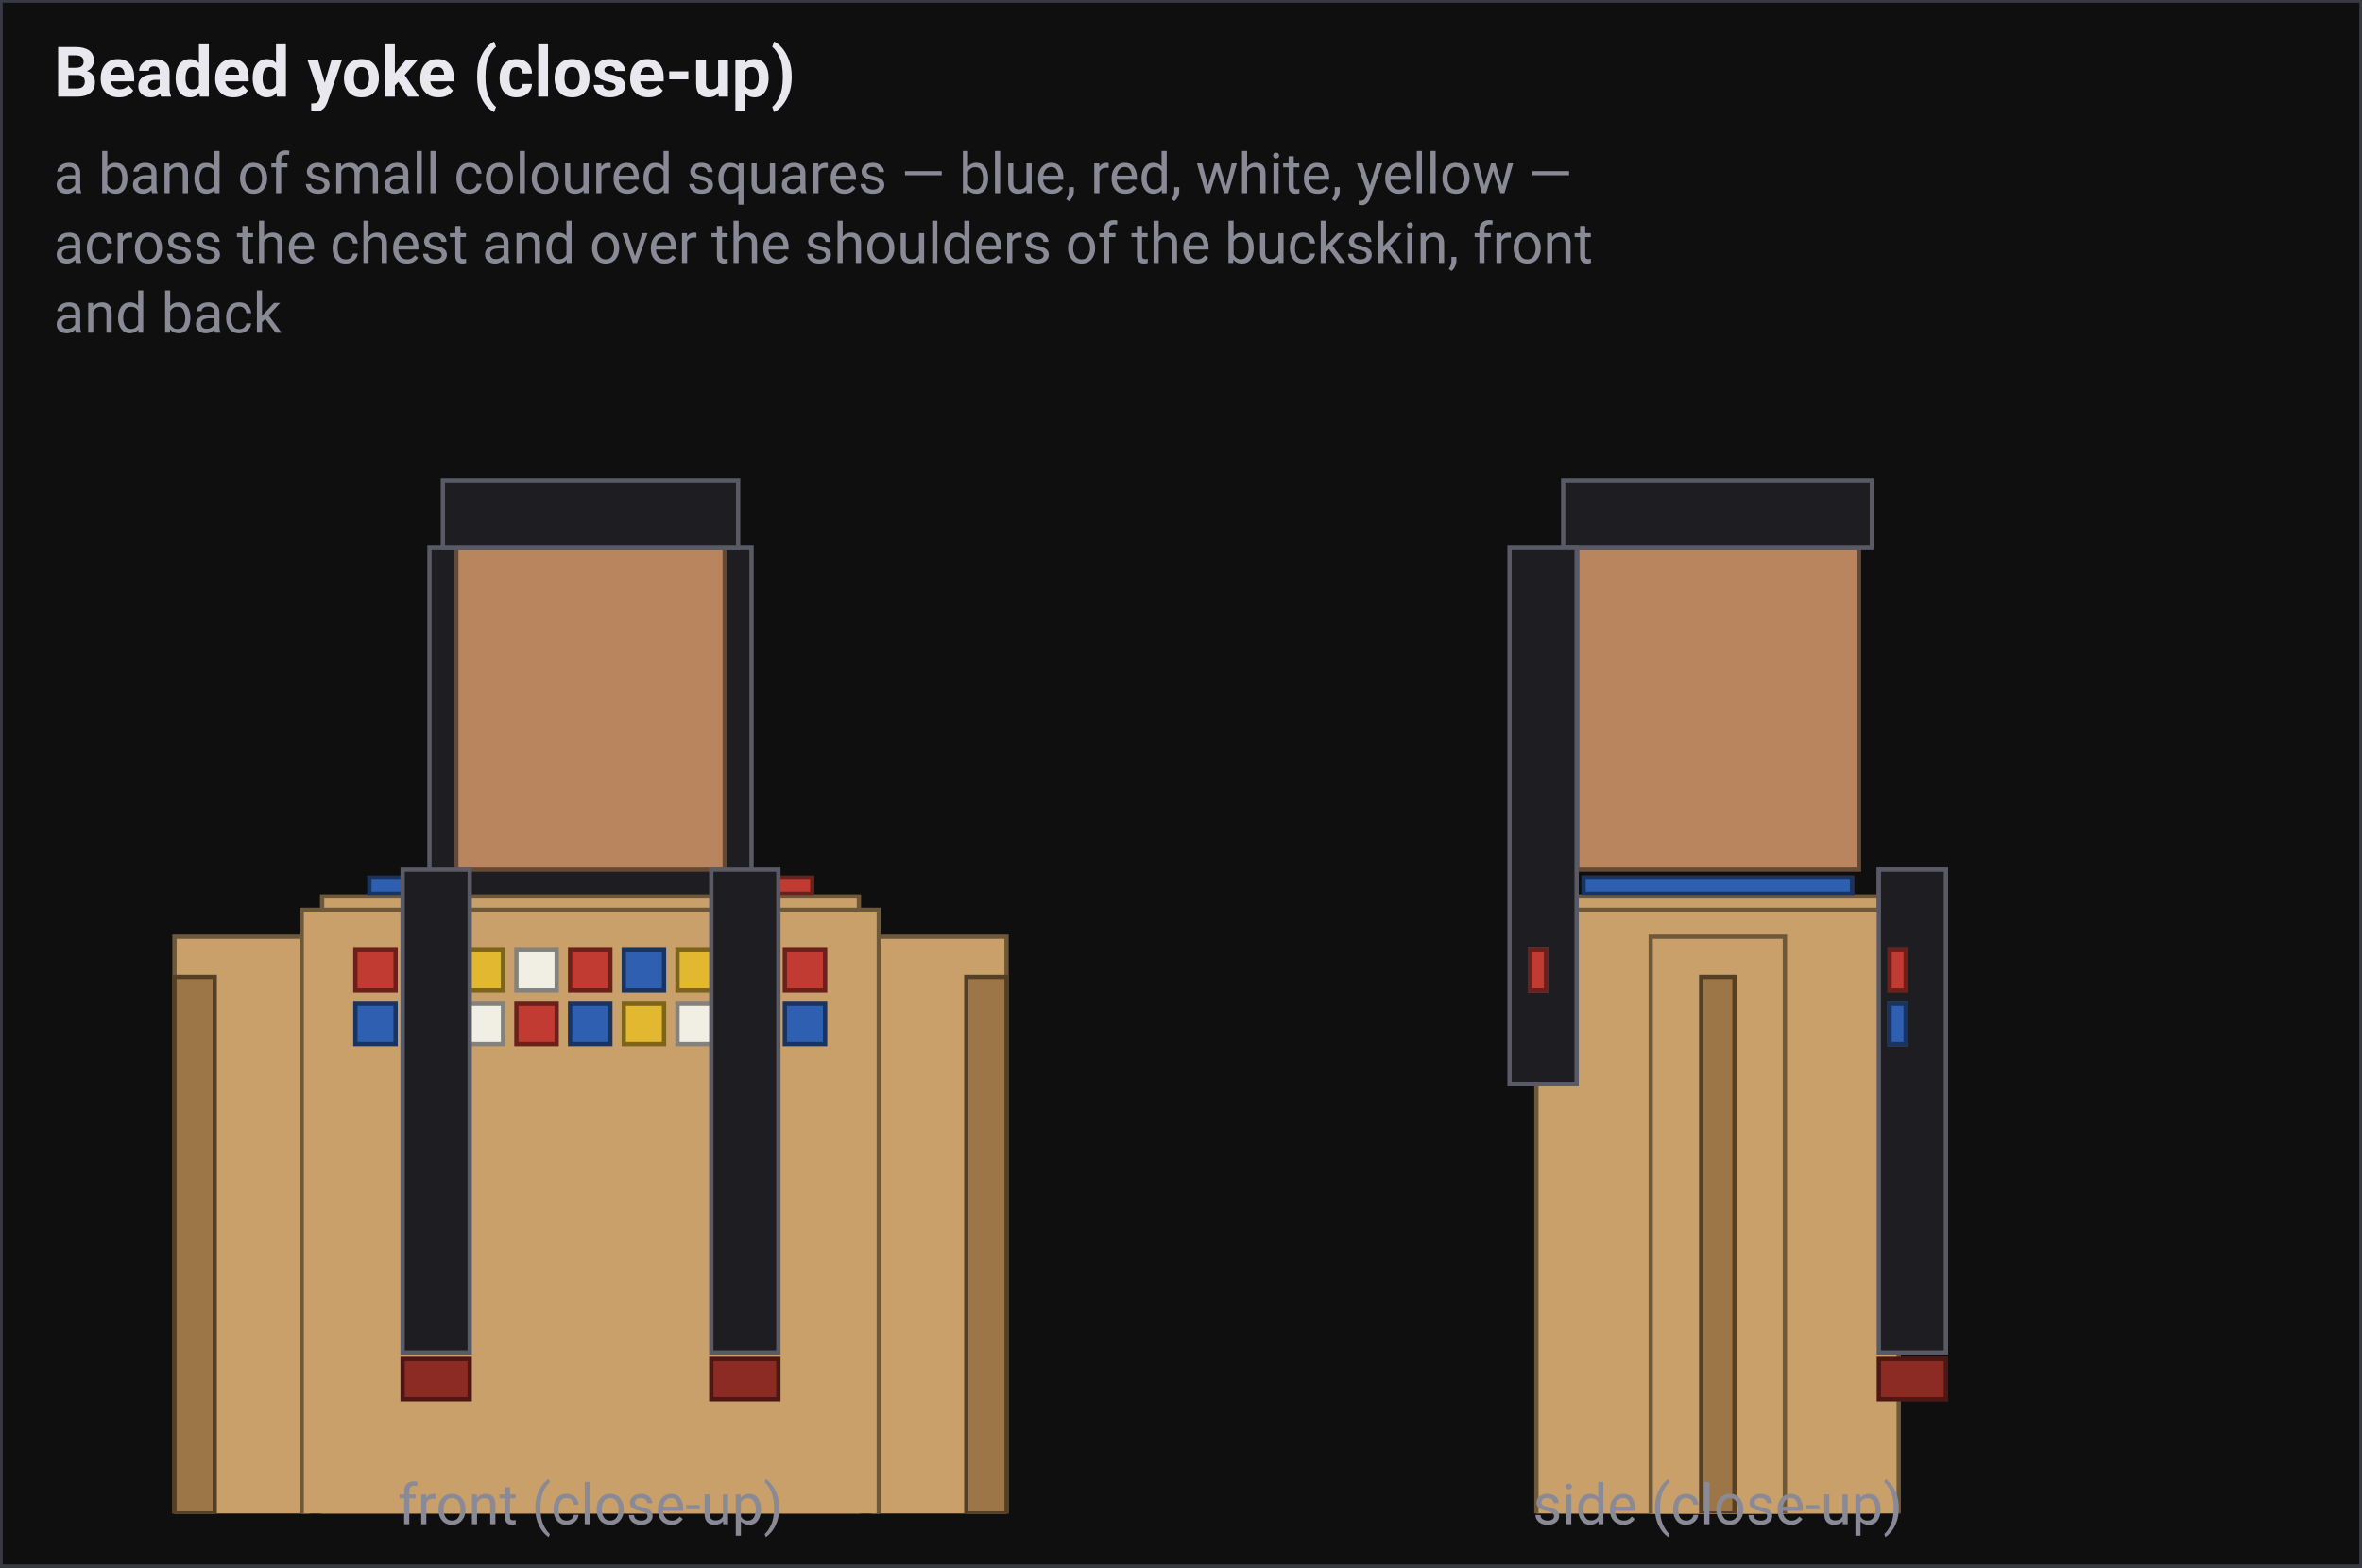
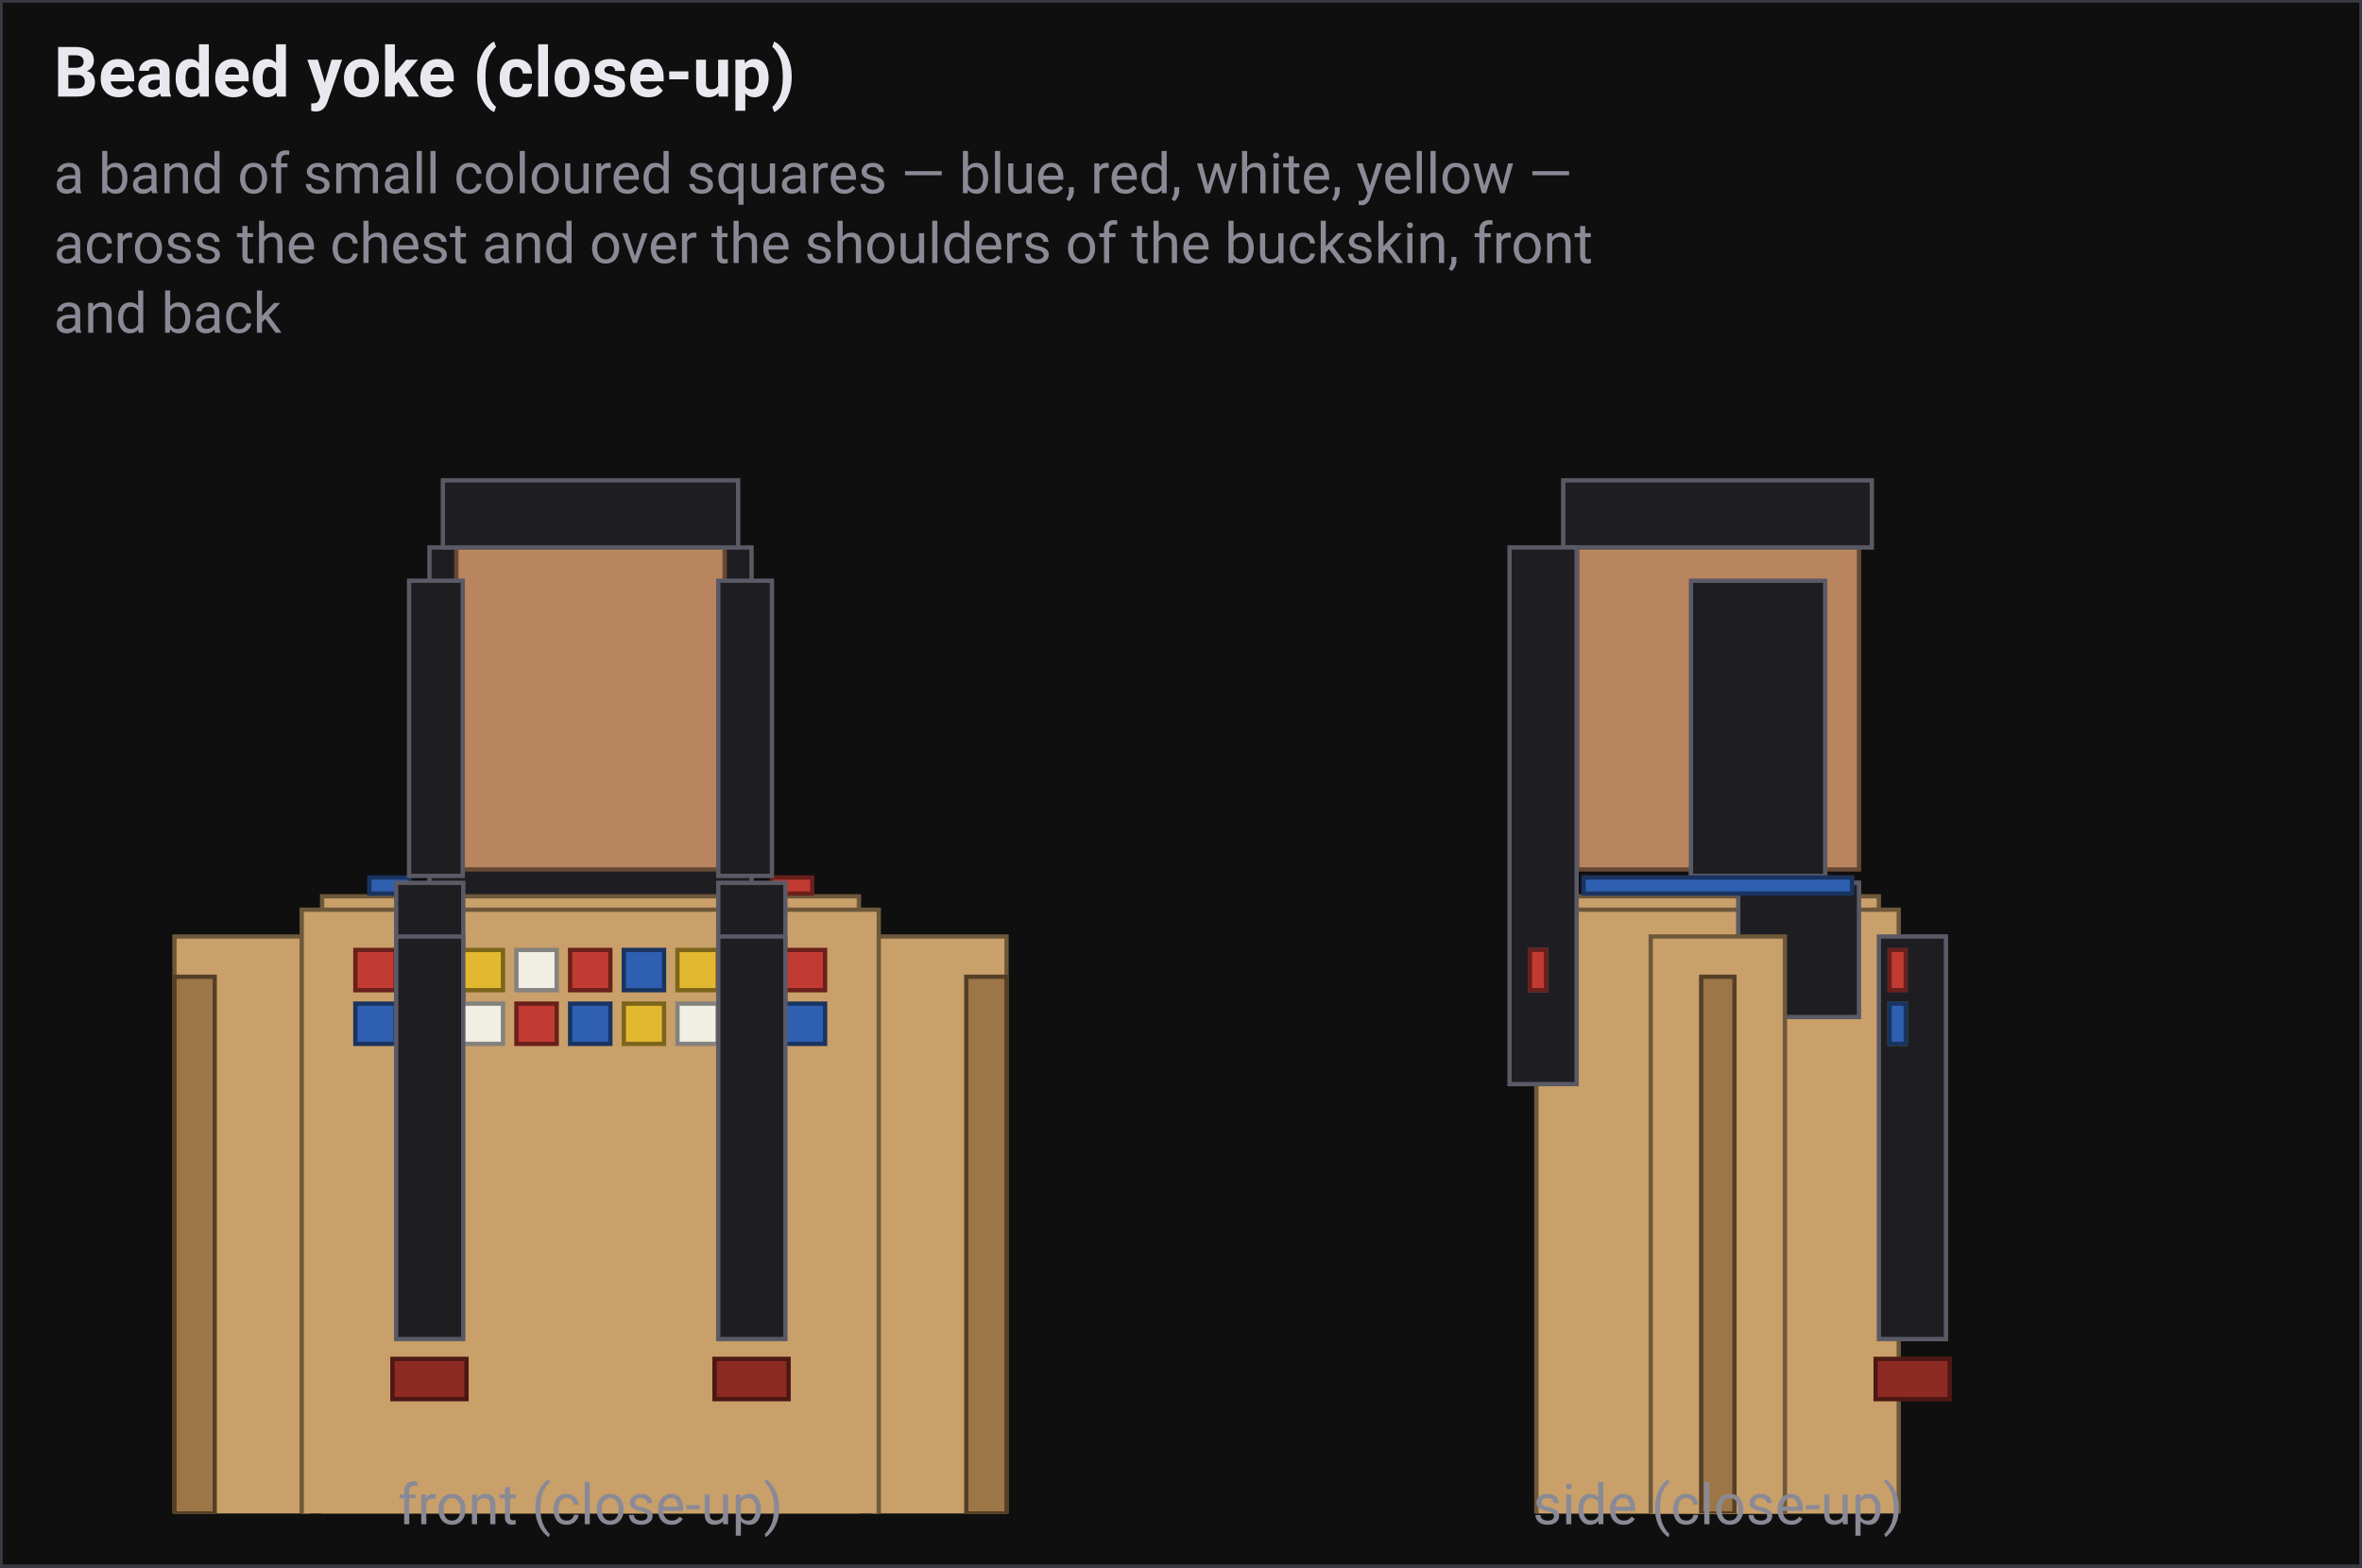
<svg xmlns="http://www.w3.org/2000/svg" width="440" height="292" viewBox="0 0 440 292">
  <rect x="0" y="0" width="440" height="292" fill="#1B1B1F" rx="0" opacity="1" />
  <rect x="0" y="0" width="440" height="292" fill="#0F0F0F" rx="0" stroke="#3A3A44" stroke-width="1" opacity="1" />
  <text x="10" y="18" fill="#E8E8EE" font-size="13" font-family="Roboto, Segoe UI, Arial, sans-serif" text-anchor="start" font-weight="bold" xml:space="preserve">Beaded yoke (close-up)</text>
  <svg x="0" y="50" width="440" height="232" overflow="hidden">
    <rect x="146.2" y="247.0" width="7.5" height="30.0" fill="#9C7646" rx="0" stroke="#554026" stroke-width="0.8" opacity="1" />
    <rect x="126.2" y="247.0" width="7.5" height="30.0" fill="#9C7646" rx="0" stroke="#554026" stroke-width="0.8" opacity="1" />
    <rect x="106.2" y="247.0" width="7.5" height="30.0" fill="#9C7646" rx="0" stroke="#554026" stroke-width="0.8" opacity="1" />
    <rect x="86.2" y="247.0" width="7.5" height="30.0" fill="#9C7646" rx="0" stroke="#554026" stroke-width="0.8" opacity="1" />
    <rect x="66.2" y="247.0" width="7.5" height="30.0" fill="#9C7646" rx="0" stroke="#554026" stroke-width="0.8" opacity="1" />
    <rect x="146.2" y="127.0" width="7.5" height="7.5" fill="#C23B32" rx="0" stroke="#6A201B" stroke-width="0.8" opacity="1" />
    <rect x="136.2" y="127.0" width="7.5" height="7.5" fill="#F1EEE4" rx="0" stroke="#84827D" stroke-width="0.8" opacity="1" />
    <rect x="126.2" y="127.0" width="7.5" height="7.5" fill="#E3B831" rx="0" stroke="#7C651A" stroke-width="0.8" opacity="1" />
    <rect x="116.2" y="127.0" width="7.5" height="7.5" fill="#2F5FB0" rx="0" stroke="#193460" stroke-width="0.8" opacity="1" />
    <rect x="106.2" y="127.0" width="7.5" height="7.5" fill="#C23B32" rx="0" stroke="#6A201B" stroke-width="0.8" opacity="1" />
    <rect x="96.2" y="127.0" width="7.5" height="7.5" fill="#F1EEE4" rx="0" stroke="#84827D" stroke-width="0.8" opacity="1" />
    <rect x="86.2" y="127.0" width="7.5" height="7.5" fill="#E3B831" rx="0" stroke="#7C651A" stroke-width="0.8" opacity="1" />
    <rect x="76.2" y="127.0" width="7.5" height="7.5" fill="#2F5FB0" rx="0" stroke="#193460" stroke-width="0.8" opacity="1" />
    <rect x="66.2" y="127.0" width="7.5" height="7.5" fill="#C23B32" rx="0" stroke="#6A201B" stroke-width="0.8" opacity="1" />
    <rect x="80.0" y="52.0" width="60.0" height="100.0" fill="#1E1E22" rx="0" stroke="#5A5A66" stroke-width="0.8" opacity="1" />
    <rect x="62.5" y="257.0" width="40.0" height="220.0" fill="#9C7646" rx="0" stroke="#554026" stroke-width="0.8" opacity="1" />
    <rect x="117.5" y="257.0" width="40.0" height="220.0" fill="#9C7646" rx="0" stroke="#554026" stroke-width="0.8" opacity="1" />
    <rect x="60.0" y="117.0" width="100.0" height="140.0" fill="#C9A06A" rx="0" stroke="#6E583A" stroke-width="0.8" opacity="1" />
    <rect x="85.0" y="52.0" width="50.0" height="60.0" fill="#B9855F" rx="0" stroke="#654934" stroke-width="0.8" opacity="1" />
    <rect x="32.5" y="124.5" width="25.0" height="155.0" fill="#C9A06A" rx="0" stroke="#6E583A" stroke-width="0.8" opacity="1" />
    <rect x="162.5" y="124.5" width="25.0" height="155.0" fill="#C9A06A" rx="0" stroke="#6E583A" stroke-width="0.8" opacity="1" />
    <rect x="56.2" y="119.5" width="107.5" height="125.0" fill="#C9A06A" rx="0" stroke="#6E583A" stroke-width="0.8" opacity="1" />
    <rect x="32.5" y="132.0" width="7.5" height="100.0" fill="#9C7646" rx="0" stroke="#554026" stroke-width="0.8" opacity="1" />
    <rect x="180.0" y="132.0" width="7.5" height="100.0" fill="#9C7646" rx="0" stroke="#554026" stroke-width="0.8" opacity="1" />
    <rect x="68.8" y="113.5" width="7.5" height="3.0" fill="#2F5FB0" rx="0" stroke="#193460" stroke-width="0.8" opacity="1" />
    <rect x="143.8" y="113.5" width="7.5" height="3.0" fill="#C23B32" rx="0" stroke="#6A201B" stroke-width="0.8" opacity="1" />
    <rect x="82.5" y="39.5" width="55.0" height="12.5" fill="#1E1E22" rx="0" stroke="#5A5A66" stroke-width="0.8" opacity="1" />
+     <rect x="76.2" y="58.2" width="10.0" height="55.0" fill="#1E1E22" rx="0" stroke="#5A5A66" stroke-width="0.8" opacity="1" />
+     <rect x="133.8" y="58.2" width="10.0" height="55.0" fill="#1E1E22" rx="0" stroke="#5A5A66" stroke-width="0.8" opacity="1" />
+     <rect x="73.8" y="114.5" width="12.5" height="25.0" fill="#1E1E22" rx="0" stroke="#5A5A66" stroke-width="0.8" opacity="1" />
+     <rect x="133.8" y="114.5" width="12.5" height="25.0" fill="#1E1E22" rx="0" stroke="#5A5A66" stroke-width="0.8" opacity="1" />
    <rect x="146.2" y="127.0" width="7.5" height="7.5" fill="#C23B32" rx="0" stroke="#6A201B" stroke-width="0.8" opacity="1" />
    <rect x="136.2" y="127.0" width="7.5" height="7.5" fill="#F1EEE4" rx="0" stroke="#84827D" stroke-width="0.8" opacity="1" />
    <rect x="126.2" y="127.0" width="7.5" height="7.5" fill="#E3B831" rx="0" stroke="#7C651A" stroke-width="0.8" opacity="1" />
    <rect x="116.2" y="127.0" width="7.5" height="7.5" fill="#2F5FB0" rx="0" stroke="#193460" stroke-width="0.8" opacity="1" />
    <rect x="106.2" y="127.0" width="7.5" height="7.5" fill="#C23B32" rx="0" stroke="#6A201B" stroke-width="0.8" opacity="1" />
    <rect x="96.2" y="127.0" width="7.5" height="7.5" fill="#F1EEE4" rx="0" stroke="#84827D" stroke-width="0.8" opacity="1" />
    <rect x="86.2" y="127.0" width="7.5" height="7.5" fill="#E3B831" rx="0" stroke="#7C651A" stroke-width="0.8" opacity="1" />
    <rect x="76.2" y="127.0" width="7.5" height="7.5" fill="#2F5FB0" rx="0" stroke="#193460" stroke-width="0.8" opacity="1" />
    <rect x="66.2" y="127.0" width="7.5" height="7.5" fill="#C23B32" rx="0" stroke="#6A201B" stroke-width="0.8" opacity="1" />
    <rect x="146.2" y="137.0" width="7.5" height="7.5" fill="#2F5FB0" rx="0" stroke="#193460" stroke-width="0.8" opacity="1" />
    <rect x="136.2" y="137.0" width="7.5" height="7.5" fill="#C23B32" rx="0" stroke="#6A201B" stroke-width="0.8" opacity="1" />
    <rect x="126.2" y="137.0" width="7.5" height="7.5" fill="#F1EEE4" rx="0" stroke="#84827D" stroke-width="0.8" opacity="1" />
    <rect x="116.2" y="137.0" width="7.5" height="7.5" fill="#E3B831" rx="0" stroke="#7C651A" stroke-width="0.8" opacity="1" />
    <rect x="106.2" y="137.0" width="7.5" height="7.5" fill="#2F5FB0" rx="0" stroke="#193460" stroke-width="0.8" opacity="1" />
    <rect x="96.2" y="137.0" width="7.5" height="7.5" fill="#C23B32" rx="0" stroke="#6A201B" stroke-width="0.8" opacity="1" />
    <rect x="86.2" y="137.0" width="7.5" height="7.5" fill="#F1EEE4" rx="0" stroke="#84827D" stroke-width="0.8" opacity="1" />
    <rect x="76.2" y="137.0" width="7.5" height="7.5" fill="#E3B831" rx="0" stroke="#7C651A" stroke-width="0.8" opacity="1" />
    <rect x="66.2" y="137.0" width="7.5" height="7.5" fill="#2F5FB0" rx="0" stroke="#193460" stroke-width="0.8" opacity="1" />
    <rect x="146.2" y="247.0" width="7.5" height="30.0" fill="#9C7646" rx="0" stroke="#554026" stroke-width="0.8" opacity="1" />
    <rect x="126.2" y="247.0" width="7.5" height="30.0" fill="#9C7646" rx="0" stroke="#554026" stroke-width="0.8" opacity="1" />
    <rect x="106.2" y="247.0" width="7.5" height="30.0" fill="#9C7646" rx="0" stroke="#554026" stroke-width="0.8" opacity="1" />
    <rect x="86.2" y="247.0" width="7.5" height="30.0" fill="#9C7646" rx="0" stroke="#554026" stroke-width="0.8" opacity="1" />
    <rect x="66.2" y="247.0" width="7.5" height="30.0" fill="#9C7646" rx="0" stroke="#554026" stroke-width="0.8" opacity="1" />
-     <rect x="75.0" y="112.0" width="12.5" height="90.0" fill="#1E1E22" rx="0" stroke="#5A5A66" stroke-width="0.8" opacity="1" />
-     <rect x="75.0" y="203.2" width="12.5" height="7.5" fill="#8C2A24" rx="0" stroke="#4D1713" stroke-width="0.8" opacity="1" />
-     <rect x="132.5" y="112.0" width="12.5" height="90.0" fill="#1E1E22" rx="0" stroke="#5A5A66" stroke-width="0.8" opacity="1" />
-     <rect x="132.5" y="203.2" width="12.5" height="7.5" fill="#8C2A24" rx="0" stroke="#4D1713" stroke-width="0.8" opacity="1" />
+     <rect x="73.8" y="124.5" width="12.5" height="75.0" fill="#1E1E22" rx="0" stroke="#5A5A66" stroke-width="0.8" opacity="1" />
+     <rect x="73.1" y="203.2" width="13.8" height="7.5" fill="#8C2A24" rx="0" stroke="#4D1713" stroke-width="0.8" opacity="1" />
+     <rect x="133.8" y="124.5" width="12.5" height="75.0" fill="#1E1E22" rx="0" stroke="#5A5A66" stroke-width="0.8" opacity="1" />
+     <rect x="133.1" y="203.2" width="13.8" height="7.5" fill="#8C2A24" rx="0" stroke="#4D1713" stroke-width="0.8" opacity="1" />
    <rect x="316.9" y="132.0" width="6.2" height="100.0" fill="#9C7646" rx="0" stroke="#554026" stroke-width="0.8" opacity="1" />
    <rect x="307.5" y="124.5" width="25.0" height="155.0" fill="#C9A06A" rx="0" stroke="#6E583A" stroke-width="0.8" opacity="1" />
    <rect x="351.2" y="247.0" width="5.0" height="30.0" fill="#9C7646" rx="0" stroke="#554026" stroke-width="0.8" opacity="1" />
    <rect x="283.8" y="247.0" width="5.0" height="30.0" fill="#9C7646" rx="0" stroke="#554026" stroke-width="0.8" opacity="1" />
    <rect x="352.0" y="127.0" width="3.0" height="7.5" fill="#C23B32" rx="0" stroke="#6A201B" stroke-width="0.8" opacity="1" />
    <rect x="352.0" y="137.0" width="3.0" height="7.5" fill="#2F5FB0" rx="0" stroke="#193460" stroke-width="0.8" opacity="1" />
    <rect x="285.0" y="127.0" width="3.0" height="7.5" fill="#C23B32" rx="0" stroke="#6A201B" stroke-width="0.8" opacity="1" />
    <rect x="295.0" y="113.5" width="50.0" height="3.0" fill="#C23B32" rx="0" stroke="#6A201B" stroke-width="0.8" opacity="1" />
    <rect x="352.0" y="127.0" width="3.0" height="7.5" fill="#F1EEE4" rx="0" stroke="#84827D" stroke-width="0.8" opacity="1" />
    <rect x="352.0" y="137.0" width="3.0" height="7.5" fill="#C23B32" rx="0" stroke="#6A201B" stroke-width="0.8" opacity="1" />
    <rect x="285.0" y="127.0" width="3.0" height="7.5" fill="#F1EEE4" rx="0" stroke="#84827D" stroke-width="0.8" opacity="1" />
-     <rect x="350.0" y="112.0" width="12.5" height="90.0" fill="#1E1E22" rx="0" stroke="#5A5A66" stroke-width="0.8" opacity="1" />
-     <rect x="350.0" y="203.2" width="12.5" height="7.5" fill="#8C2A24" rx="0" stroke="#4D1713" stroke-width="0.8" opacity="1" />
+     <rect x="323.8" y="114.5" width="22.5" height="25.0" fill="#1E1E22" rx="0" stroke="#5A5A66" stroke-width="0.8" opacity="1" />
+     <rect x="350.0" y="124.5" width="12.5" height="75.0" fill="#1E1E22" rx="0" stroke="#5A5A66" stroke-width="0.8" opacity="1" />
+     <rect x="349.4" y="203.2" width="13.8" height="7.5" fill="#8C2A24" rx="0" stroke="#4D1713" stroke-width="0.8" opacity="1" />
+     <rect x="315.0" y="58.2" width="25.0" height="55.0" fill="#1E1E22" rx="0" stroke="#5A5A66" stroke-width="0.8" opacity="1" />
    <rect x="300.0" y="257.0" width="40.0" height="220.0" fill="#9C7646" rx="0" stroke="#554026" stroke-width="0.8" opacity="1" />
    <rect x="351.2" y="247.0" width="5.0" height="30.0" fill="#9C7646" rx="0" stroke="#554026" stroke-width="0.8" opacity="1" />
    <rect x="283.8" y="247.0" width="5.0" height="30.0" fill="#9C7646" rx="0" stroke="#554026" stroke-width="0.8" opacity="1" />
    <rect x="352.0" y="127.0" width="3.0" height="7.5" fill="#E3B831" rx="0" stroke="#7C651A" stroke-width="0.8" opacity="1" />
    <rect x="352.0" y="137.0" width="3.0" height="7.5" fill="#F1EEE4" rx="0" stroke="#84827D" stroke-width="0.8" opacity="1" />
    <rect x="285.0" y="127.0" width="3.0" height="7.5" fill="#E3B831" rx="0" stroke="#7C651A" stroke-width="0.8" opacity="1" />
    <rect x="352.0" y="127.0" width="3.0" height="7.5" fill="#2F5FB0" rx="0" stroke="#193460" stroke-width="0.8" opacity="1" />
    <rect x="352.0" y="137.0" width="3.0" height="7.5" fill="#E3B831" rx="0" stroke="#7C651A" stroke-width="0.8" opacity="1" />
    <rect x="285.0" y="127.0" width="3.0" height="7.5" fill="#2F5FB0" rx="0" stroke="#193460" stroke-width="0.8" opacity="1" />
    <rect x="290.0" y="117.0" width="60.0" height="140.0" fill="#C9A06A" rx="0" stroke="#6E583A" stroke-width="0.8" opacity="1" />
    <rect x="293.8" y="52.0" width="52.5" height="60.0" fill="#B9855F" rx="0" stroke="#654934" stroke-width="0.8" opacity="1" />
    <rect x="286.2" y="119.5" width="67.5" height="125.0" fill="#C9A06A" rx="0" stroke="#6E583A" stroke-width="0.8" opacity="1" />
    <rect x="351.2" y="247.0" width="5.0" height="30.0" fill="#9C7646" rx="0" stroke="#554026" stroke-width="0.8" opacity="1" />
    <rect x="283.8" y="247.0" width="5.0" height="30.0" fill="#9C7646" rx="0" stroke="#554026" stroke-width="0.8" opacity="1" />
    <rect x="352.0" y="127.0" width="3.0" height="7.5" fill="#C23B32" rx="0" stroke="#6A201B" stroke-width="0.8" opacity="1" />
    <rect x="352.0" y="137.0" width="3.0" height="7.5" fill="#2F5FB0" rx="0" stroke="#193460" stroke-width="0.8" opacity="1" />
    <rect x="285.0" y="127.0" width="3.0" height="7.5" fill="#C23B32" rx="0" stroke="#6A201B" stroke-width="0.8" opacity="1" />
    <rect x="291.2" y="39.5" width="57.5" height="12.5" fill="#1E1E22" rx="0" stroke="#5A5A66" stroke-width="0.8" opacity="1" />
    <rect x="281.2" y="52.0" width="12.5" height="100.0" fill="#1E1E22" rx="0" stroke="#5A5A66" stroke-width="0.8" opacity="1" />
    <rect x="352.0" y="127.0" width="3.0" height="7.5" fill="#F1EEE4" rx="0" stroke="#84827D" stroke-width="0.8" opacity="1" />
    <rect x="352.0" y="137.0" width="3.0" height="7.5" fill="#C23B32" rx="0" stroke="#6A201B" stroke-width="0.8" opacity="1" />
    <rect x="285.0" y="127.0" width="3.0" height="7.5" fill="#F1EEE4" rx="0" stroke="#84827D" stroke-width="0.8" opacity="1" />
    <rect x="351.2" y="247.0" width="5.0" height="30.0" fill="#9C7646" rx="0" stroke="#554026" stroke-width="0.8" opacity="1" />
    <rect x="283.8" y="247.0" width="5.0" height="30.0" fill="#9C7646" rx="0" stroke="#554026" stroke-width="0.8" opacity="1" />
    <rect x="352.0" y="127.0" width="3.0" height="7.5" fill="#E3B831" rx="0" stroke="#7C651A" stroke-width="0.8" opacity="1" />
    <rect x="352.0" y="137.0" width="3.0" height="7.5" fill="#F1EEE4" rx="0" stroke="#84827D" stroke-width="0.8" opacity="1" />
    <rect x="285.0" y="127.0" width="3.0" height="7.5" fill="#E3B831" rx="0" stroke="#7C651A" stroke-width="0.8" opacity="1" />
    <rect x="300.0" y="257.0" width="40.0" height="220.0" fill="#9C7646" rx="0" stroke="#554026" stroke-width="0.8" opacity="1" />
-     <rect x="350.0" y="112.0" width="12.5" height="90.0" fill="#1E1E22" rx="0" stroke="#5A5A66" stroke-width="0.8" opacity="1" />
-     <rect x="350.0" y="203.2" width="12.5" height="7.5" fill="#8C2A24" rx="0" stroke="#4D1713" stroke-width="0.8" opacity="1" />
+     <rect x="315.0" y="58.2" width="25.0" height="55.0" fill="#1E1E22" rx="0" stroke="#5A5A66" stroke-width="0.8" opacity="1" />
+     <rect x="323.8" y="114.5" width="22.5" height="25.0" fill="#1E1E22" rx="0" stroke="#5A5A66" stroke-width="0.8" opacity="1" />
+     <rect x="350.0" y="124.5" width="12.5" height="75.0" fill="#1E1E22" rx="0" stroke="#5A5A66" stroke-width="0.8" opacity="1" />
+     <rect x="349.4" y="203.2" width="13.8" height="7.5" fill="#8C2A24" rx="0" stroke="#4D1713" stroke-width="0.8" opacity="1" />
    <rect x="352.0" y="127.0" width="3.0" height="7.5" fill="#2F5FB0" rx="0" stroke="#193460" stroke-width="0.8" opacity="1" />
    <rect x="352.0" y="137.0" width="3.0" height="7.5" fill="#E3B831" rx="0" stroke="#7C651A" stroke-width="0.8" opacity="1" />
    <rect x="285.0" y="127.0" width="3.0" height="7.5" fill="#2F5FB0" rx="0" stroke="#193460" stroke-width="0.8" opacity="1" />
    <rect x="295.0" y="113.5" width="50.0" height="3.0" fill="#2F5FB0" rx="0" stroke="#193460" stroke-width="0.8" opacity="1" />
    <rect x="351.2" y="247.0" width="5.0" height="30.0" fill="#9C7646" rx="0" stroke="#554026" stroke-width="0.8" opacity="1" />
    <rect x="283.8" y="247.0" width="5.0" height="30.0" fill="#9C7646" rx="0" stroke="#554026" stroke-width="0.8" opacity="1" />
    <rect x="352.0" y="127.0" width="3.0" height="7.5" fill="#C23B32" rx="0" stroke="#6A201B" stroke-width="0.8" opacity="1" />
    <rect x="352.0" y="137.0" width="3.0" height="7.5" fill="#2F5FB0" rx="0" stroke="#193460" stroke-width="0.8" opacity="1" />
    <rect x="285.0" y="127.0" width="3.0" height="7.5" fill="#C23B32" rx="0" stroke="#6A201B" stroke-width="0.8" opacity="1" />
    <rect x="307.5" y="124.5" width="25.0" height="155.0" fill="#C9A06A" rx="0" stroke="#6E583A" stroke-width="0.8" opacity="1" />
    <rect x="316.9" y="132.0" width="6.2" height="100.0" fill="#9C7646" rx="0" stroke="#554026" stroke-width="0.8" opacity="1" />
  </svg>
  <text x="110" y="284" fill="#8A8A96" font-size="10.5" font-family="Roboto, Segoe UI, Arial, sans-serif" text-anchor="middle" font-weight="normal" xml:space="preserve">front (close-up)</text>
  <text x="320" y="284" fill="#8A8A96" font-size="10.5" font-family="Roboto, Segoe UI, Arial, sans-serif" text-anchor="middle" font-weight="normal" xml:space="preserve">side (close-up)</text>
  <text x="10" y="36" fill="#8A8A96" font-size="10.5" font-family="Roboto, Segoe UI, Arial, sans-serif" text-anchor="start" font-weight="normal" xml:space="preserve">a band of small coloured squares — blue, red, white, yellow —</text>
  <text x="10" y="49" fill="#8A8A96" font-size="10.5" font-family="Roboto, Segoe UI, Arial, sans-serif" text-anchor="start" font-weight="normal" xml:space="preserve">across the chest and over the shoulders of the buckskin, front</text>
  <text x="10" y="62" fill="#8A8A96" font-size="10.5" font-family="Roboto, Segoe UI, Arial, sans-serif" text-anchor="start" font-weight="normal" xml:space="preserve">and back</text>
</svg>
